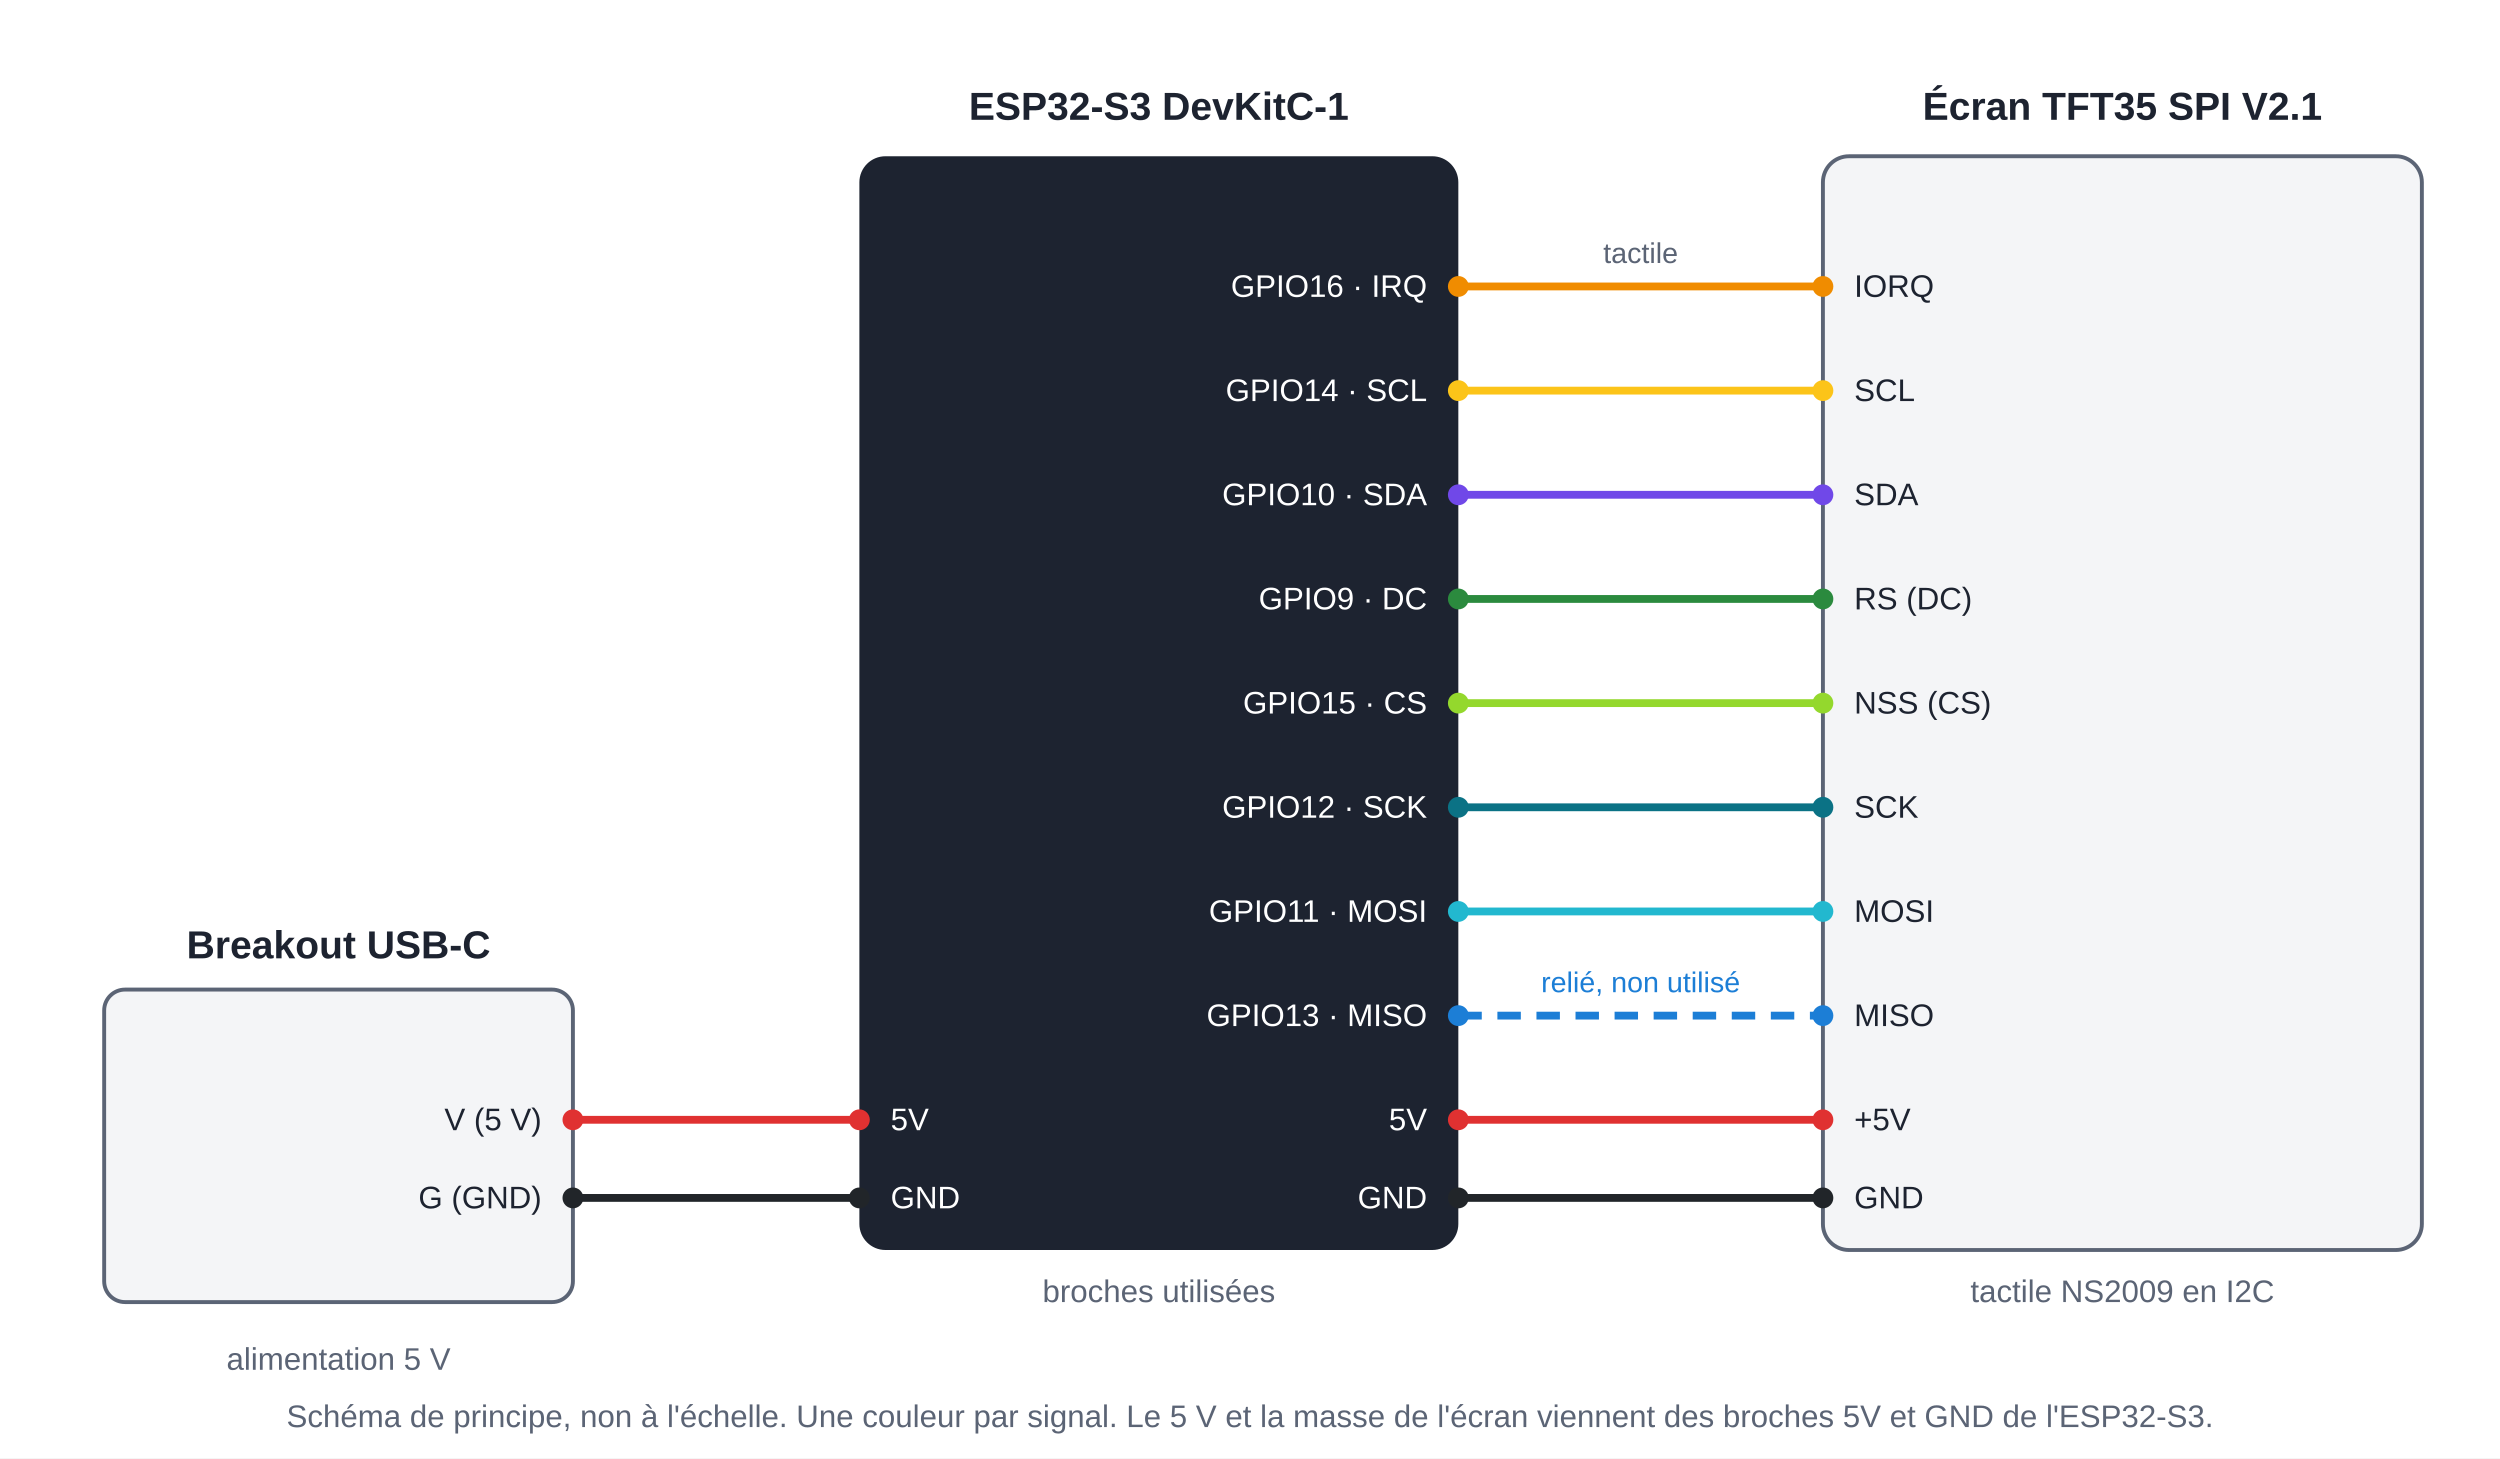
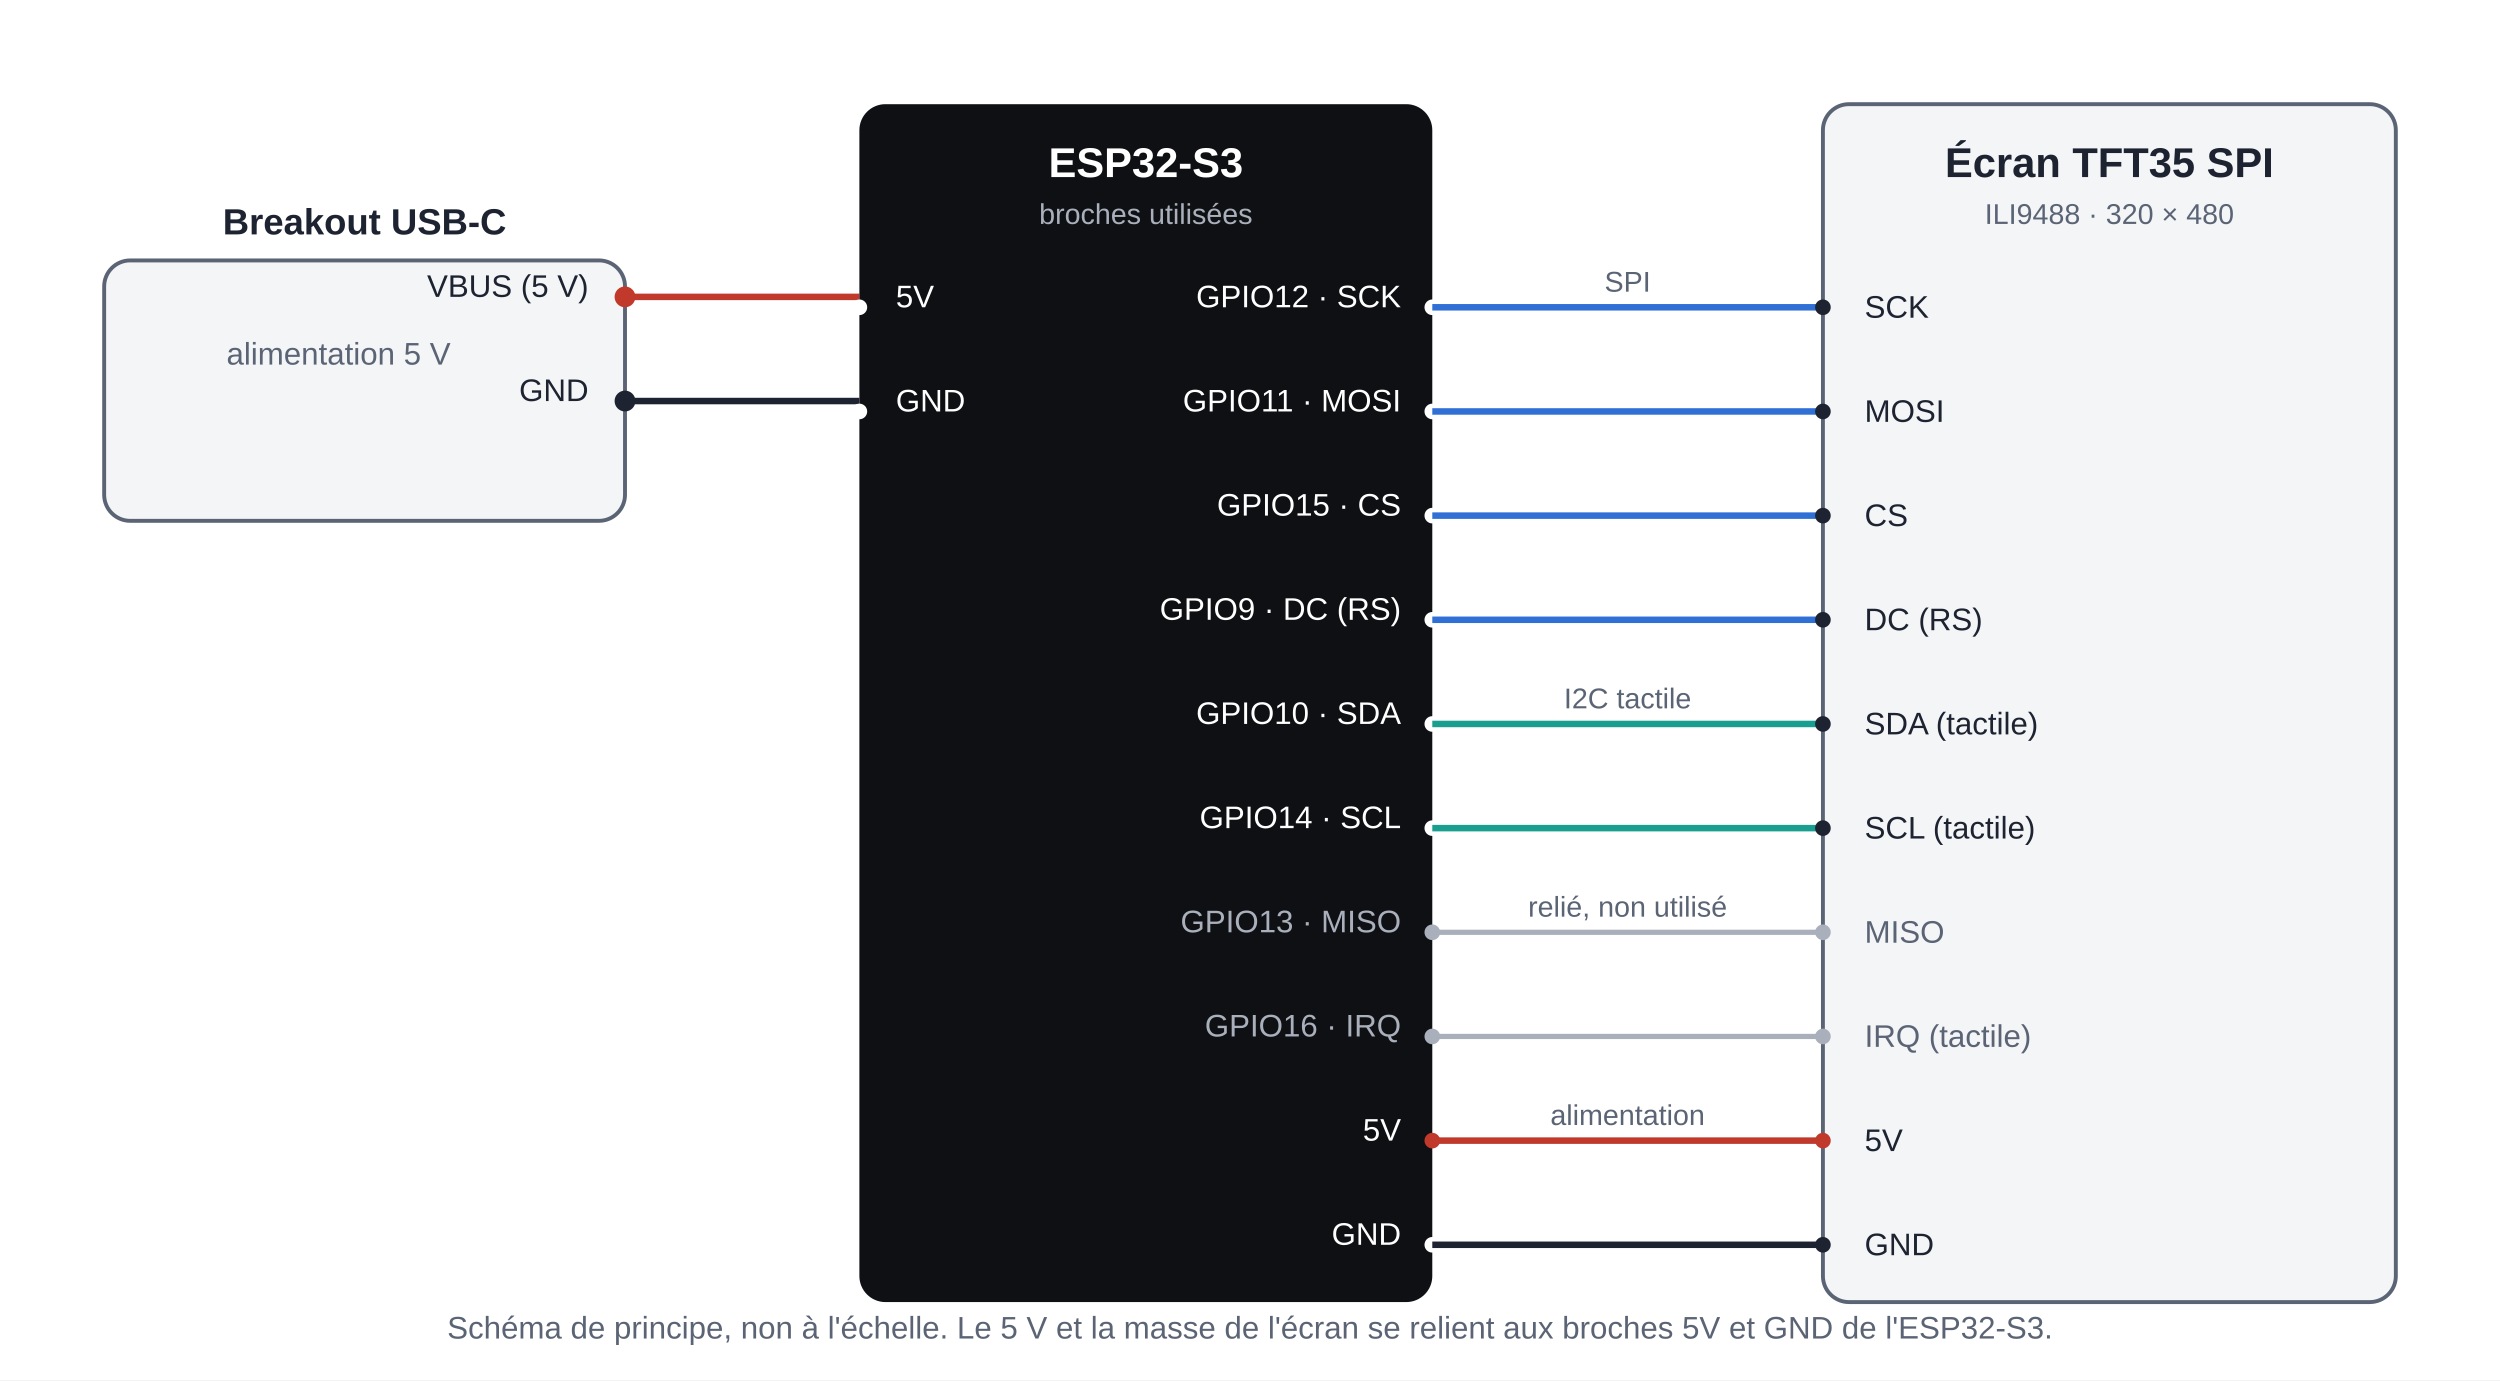
- <svg xmlns="http://www.w3.org/2000/svg" viewBox="0 0 960 560" width="960" height="560" font-family="Arial, Helvetica, sans-serif">
-   <rect width="960" height="560" fill="#ffffff" />
-   <rect x="330" y="60" width="230" height="420" rx="10" fill="#1d2330" />
-   <text x="445" y="46" font-size="15" font-weight="bold" text-anchor="middle" fill="#1d2330">ESP32-S3 DevKitC-1</text>
-   <text x="445" y="500" font-size="12" text-anchor="middle" fill="#5b6475">broches utilisées</text>
-   <rect x="700" y="60" width="230" height="420" rx="10" fill="#f4f5f7" stroke="#5b6475" stroke-width="1.5" />
-   <text x="815" y="46" font-size="15" font-weight="bold" text-anchor="middle" fill="#1d2330">Écran TFT35 SPI V2.1</text>
-   <text x="815" y="500" font-size="12" text-anchor="middle" fill="#5b6475">tactile NS2009 en I2C</text>
-   <line x1="560" y1="110" x2="700" y2="110" stroke="#f08c00" stroke-width="3" />
-   <circle cx="560" cy="110" r="4" fill="#f08c00" />
-   <circle cx="700" cy="110" r="4" fill="#f08c00" />
-   <text x="548" y="114" font-size="12" text-anchor="end" fill="#ffffff">GPIO16 · IRQ</text>
-   <text x="712" y="114" font-size="12" fill="#1d2330">IORQ</text>
-   <line x1="560" y1="150" x2="700" y2="150" stroke="#fcc419" stroke-width="3" />
-   <circle cx="560" cy="150" r="4" fill="#fcc419" />
-   <circle cx="700" cy="150" r="4" fill="#fcc419" />
-   <text x="548" y="154" font-size="12" text-anchor="end" fill="#ffffff">GPIO14 · SCL</text>
-   <text x="712" y="154" font-size="12" fill="#1d2330">SCL</text>
-   <line x1="560" y1="190" x2="700" y2="190" stroke="#7048e8" stroke-width="3" />
-   <circle cx="560" cy="190" r="4" fill="#7048e8" />
-   <circle cx="700" cy="190" r="4" fill="#7048e8" />
-   <text x="548" y="194" font-size="12" text-anchor="end" fill="#ffffff">GPIO10 · SDA</text>
-   <text x="712" y="194" font-size="12" fill="#1d2330">SDA</text>
-   <line x1="560" y1="230" x2="700" y2="230" stroke="#2b8a3e" stroke-width="3" />
-   <circle cx="560" cy="230" r="4" fill="#2b8a3e" />
-   <circle cx="700" cy="230" r="4" fill="#2b8a3e" />
-   <text x="548" y="234" font-size="12" text-anchor="end" fill="#ffffff">GPIO9 · DC</text>
-   <text x="712" y="234" font-size="12" fill="#1d2330">RS (DC)</text>
-   <line x1="560" y1="270" x2="700" y2="270" stroke="#94d82d" stroke-width="3" />
-   <circle cx="560" cy="270" r="4" fill="#94d82d" />
-   <circle cx="700" cy="270" r="4" fill="#94d82d" />
-   <text x="548" y="274" font-size="12" text-anchor="end" fill="#ffffff">GPIO15 · CS</text>
-   <text x="712" y="274" font-size="12" fill="#1d2330">NSS (CS)</text>
-   <line x1="560" y1="310" x2="700" y2="310" stroke="#0b7285" stroke-width="3" />
-   <circle cx="560" cy="310" r="4" fill="#0b7285" />
-   <circle cx="700" cy="310" r="4" fill="#0b7285" />
-   <text x="548" y="314" font-size="12" text-anchor="end" fill="#ffffff">GPIO12 · SCK</text>
-   <text x="712" y="314" font-size="12" fill="#1d2330">SCK</text>
-   <line x1="560" y1="350" x2="700" y2="350" stroke="#22b8cf" stroke-width="3" />
-   <circle cx="560" cy="350" r="4" fill="#22b8cf" />
-   <circle cx="700" cy="350" r="4" fill="#22b8cf" />
-   <text x="548" y="354" font-size="12" text-anchor="end" fill="#ffffff">GPIO11 · MOSI</text>
-   <text x="712" y="354" font-size="12" fill="#1d2330">MOSI</text>
-   <line x1="560" y1="390" x2="700" y2="390" stroke="#1c7ed6" stroke-width="3" stroke-dasharray="9 6" />
-   <circle cx="560" cy="390" r="4" fill="#1c7ed6" />
-   <circle cx="700" cy="390" r="4" fill="#1c7ed6" />
-   <text x="548" y="394" font-size="12" text-anchor="end" fill="#ffffff">GPIO13 · MISO</text>
-   <text x="712" y="394" font-size="12" fill="#1d2330">MISO</text>
-   <text x="630" y="381" font-size="11" text-anchor="middle" fill="#1c7ed6">relié, non utilisé</text>
-   <text x="630" y="101" font-size="11" text-anchor="middle" fill="#5b6475">tactile</text>
-   <line x1="560" y1="430" x2="700" y2="430" stroke="#e03131" stroke-width="3" />
-   <circle cx="560" cy="430" r="4" fill="#e03131" />
-   <circle cx="700" cy="430" r="4" fill="#e03131" />
-   <text x="548" y="434" font-size="12" text-anchor="end" fill="#ffffff">5V</text>
-   <text x="712" y="434" font-size="12" fill="#1d2330">+5V</text>
-   <line x1="560" y1="460" x2="700" y2="460" stroke="#212529" stroke-width="3" />
-   <circle cx="560" cy="460" r="4" fill="#212529" />
-   <circle cx="700" cy="460" r="4" fill="#212529" />
-   <text x="548" y="464" font-size="12" text-anchor="end" fill="#ffffff">GND</text>
-   <text x="712" y="464" font-size="12" fill="#1d2330">GND</text>
-   <rect x="40" y="380" width="180" height="120" rx="8" fill="#f4f5f7" stroke="#5b6475" stroke-width="1.5" />
-   <text x="130" y="368" font-size="15" font-weight="bold" text-anchor="middle" fill="#1d2330">Breakout USB-C</text>
-   <text x="130" y="526" font-size="12" text-anchor="middle" fill="#5b6475">alimentation 5 V</text>
-   <text x="208" y="434" font-size="12" text-anchor="end" fill="#1d2330">V (5 V)</text>
-   <text x="208" y="464" font-size="12" text-anchor="end" fill="#1d2330">G (GND)</text>
-   <line x1="220" y1="430" x2="330" y2="430" stroke="#e03131" stroke-width="3" />
-   <circle cx="220" cy="430" r="4" fill="#e03131" />
-   <circle cx="330" cy="430" r="4" fill="#e03131" />
-   <text x="342" y="434" font-size="12" fill="#ffffff">5V</text>
-   <line x1="220" y1="460" x2="330" y2="460" stroke="#212529" stroke-width="3" />
-   <circle cx="220" cy="460" r="4" fill="#212529" />
-   <circle cx="330" cy="460" r="4" fill="#212529" />
-   <text x="342" y="464" font-size="12" fill="#ffffff">GND</text>
-   <text x="480" y="548" font-size="12" text-anchor="middle" fill="#5b6475">Schéma de principe, non à l'échelle. Une couleur par signal. Le 5 V et la masse de l'écran viennent des broches 5V et GND de l'ESP32-S3.</text>
+ <svg xmlns="http://www.w3.org/2000/svg" viewBox="0 0 960 530" width="960" height="530" font-family="Arial, Helvetica, sans-serif">
+   <rect width="960" height="530" fill="#ffffff" />
+   <rect x="40" y="100" width="200" height="100" rx="10" fill="#f4f5f7" stroke="#5b6475" stroke-width="1.5" />
+   <text x="140" y="90" font-size="14" font-weight="bold" text-anchor="middle" fill="#1d2330">Breakout USB-C</text>
+   <text x="130" y="140" font-size="12" text-anchor="middle" fill="#5b6475">alimentation 5 V</text>
+   <text x="226" y="114" font-size="12" text-anchor="end" fill="#1d2330">VBUS (5 V)</text>
+   <text x="226" y="154" font-size="12" text-anchor="end" fill="#1d2330">GND</text>
+   <circle cx="240" cy="114" r="4" fill="#c0392b" />
+   <circle cx="240" cy="154" r="4" fill="#1d2330" />
+   <line x1="240" y1="114" x2="330" y2="114" stroke="#c0392b" stroke-width="2.5" />
+   <line x1="240" y1="154" x2="330" y2="154" stroke="#1d2330" stroke-width="2.5" />
+   <rect x="330" y="40" width="220" height="460" rx="10" fill="#0e1014" />
+   <text x="440" y="68" font-size="16" font-weight="bold" text-anchor="middle" fill="#ffffff">ESP32-S3</text>
+   <text x="440" y="86" font-size="11" text-anchor="middle" fill="#aab0bb">broches utilisées</text>
+   <text x="344" y="118" font-size="12" fill="#ffffff">5V</text>
+   <text x="344" y="158" font-size="12" fill="#ffffff">GND</text>
+   <text x="538" y="118" font-size="12" text-anchor="end" fill="#ffffff">GPIO12 · SCK</text>
+   <text x="538" y="158" font-size="12" text-anchor="end" fill="#ffffff">GPIO11 · MOSI</text>
+   <text x="538" y="198" font-size="12" text-anchor="end" fill="#ffffff">GPIO15 · CS</text>
+   <text x="538" y="238" font-size="12" text-anchor="end" fill="#ffffff">GPIO9 · DC (RS)</text>
+   <text x="538" y="278" font-size="12" text-anchor="end" fill="#ffffff">GPIO10 · SDA</text>
+   <text x="538" y="318" font-size="12" text-anchor="end" fill="#ffffff">GPIO14 · SCL</text>
+   <text x="538" y="358" font-size="12" text-anchor="end" fill="#aab0bb">GPIO13 · MISO</text>
+   <text x="538" y="398" font-size="12" text-anchor="end" fill="#aab0bb">GPIO16 · IRQ</text>
+   <circle cx="330" cy="118" r="3" fill="#ffffff" />
+   <circle cx="330" cy="158" r="3" fill="#ffffff" />
+   <circle cx="550" cy="118" r="3" fill="#ffffff" />
+   <circle cx="550" cy="158" r="3" fill="#ffffff" />
+   <circle cx="550" cy="198" r="3" fill="#ffffff" />
+   <circle cx="550" cy="238" r="3" fill="#ffffff" />
+   <circle cx="550" cy="278" r="3" fill="#ffffff" />
+   <circle cx="550" cy="318" r="3" fill="#ffffff" />
+   <circle cx="550" cy="358" r="3" fill="#aab0bb" />
+   <circle cx="550" cy="398" r="3" fill="#aab0bb" />
+   <text x="538" y="438" font-size="12" text-anchor="end" fill="#ffffff">5V</text>
+   <text x="538" y="478" font-size="12" text-anchor="end" fill="#ffffff">GND</text>
+   <circle cx="550" cy="438" r="3" fill="#c0392b" />
+   <circle cx="550" cy="478" r="3" fill="#ffffff" />
+   <line x1="550" y1="118" x2="700" y2="118" stroke="#2f6fd6" stroke-width="2.5" />
+   <line x1="550" y1="158" x2="700" y2="158" stroke="#2f6fd6" stroke-width="2.5" />
+   <line x1="550" y1="198" x2="700" y2="198" stroke="#2f6fd6" stroke-width="2.5" />
+   <line x1="550" y1="238" x2="700" y2="238" stroke="#2f6fd6" stroke-width="2.5" />
+   <line x1="550" y1="278" x2="700" y2="278" stroke="#1a9e8f" stroke-width="2.5" />
+   <line x1="550" y1="318" x2="700" y2="318" stroke="#1a9e8f" stroke-width="2.5" />
+   <line x1="550" y1="358" x2="700" y2="358" stroke="#aab0bb" stroke-width="2" />
+   <line x1="550" y1="398" x2="700" y2="398" stroke="#aab0bb" stroke-width="2" />
+   <line x1="550" y1="438" x2="700" y2="438" stroke="#c0392b" stroke-width="2.5" />
+   <line x1="550" y1="478" x2="700" y2="478" stroke="#1d2330" stroke-width="2.5" />
+   <text x="625" y="432" font-size="11" text-anchor="middle" fill="#5b6475">alimentation</text>
+   <text x="625" y="112" font-size="11" text-anchor="middle" fill="#5b6475">SPI</text>
+   <text x="625" y="272" font-size="11" text-anchor="middle" fill="#5b6475">I2C tactile</text>
+   <text x="625" y="352" font-size="11" text-anchor="middle" fill="#5b6475">relié, non utilisé</text>
+   <rect x="700" y="40" width="220" height="460" rx="10" fill="#f4f5f7" stroke="#5b6475" stroke-width="1.5" />
+   <text x="810" y="68" font-size="16" font-weight="bold" text-anchor="middle" fill="#1d2330">Écran TFT35 SPI</text>
+   <text x="810" y="86" font-size="11" text-anchor="middle" fill="#5b6475">ILI9488 · 320 × 480</text>
+   <text x="716" y="122" font-size="12" fill="#1d2330">SCK</text>
+   <text x="716" y="162" font-size="12" fill="#1d2330">MOSI</text>
+   <text x="716" y="202" font-size="12" fill="#1d2330">CS</text>
+   <text x="716" y="242" font-size="12" fill="#1d2330">DC (RS)</text>
+   <text x="716" y="282" font-size="12" fill="#1d2330">SDA (tactile)</text>
+   <text x="716" y="322" font-size="12" fill="#1d2330">SCL (tactile)</text>
+   <text x="716" y="362" font-size="12" fill="#5b6475">MISO</text>
+   <text x="716" y="402" font-size="12" fill="#5b6475">IRQ (tactile)</text>
+   <circle cx="700" cy="118" r="3" fill="#1d2330" />
+   <circle cx="700" cy="158" r="3" fill="#1d2330" />
+   <circle cx="700" cy="198" r="3" fill="#1d2330" />
+   <circle cx="700" cy="238" r="3" fill="#1d2330" />
+   <circle cx="700" cy="278" r="3" fill="#1d2330" />
+   <circle cx="700" cy="318" r="3" fill="#1d2330" />
+   <circle cx="700" cy="358" r="3" fill="#aab0bb" />
+   <circle cx="700" cy="398" r="3" fill="#aab0bb" />
+   <text x="716" y="442" font-size="12" fill="#1d2330">5V</text>
+   <text x="716" y="482" font-size="12" fill="#1d2330">GND</text>
+   <circle cx="700" cy="438" r="3" fill="#c0392b" />
+   <circle cx="700" cy="478" r="3" fill="#1d2330" />
+   <text x="480" y="514" font-size="12" text-anchor="middle" fill="#5b6475">Schéma de principe, non à l'échelle. Le 5 V et la masse de l'écran se relient aux broches 5V et GND de l'ESP32-S3.</text>
</svg>
